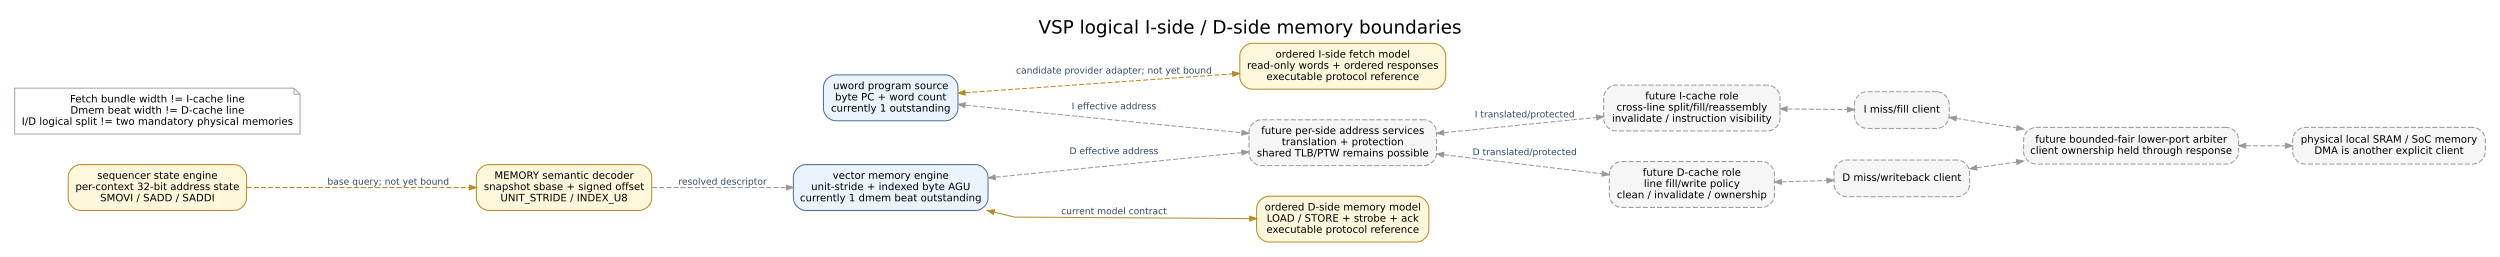
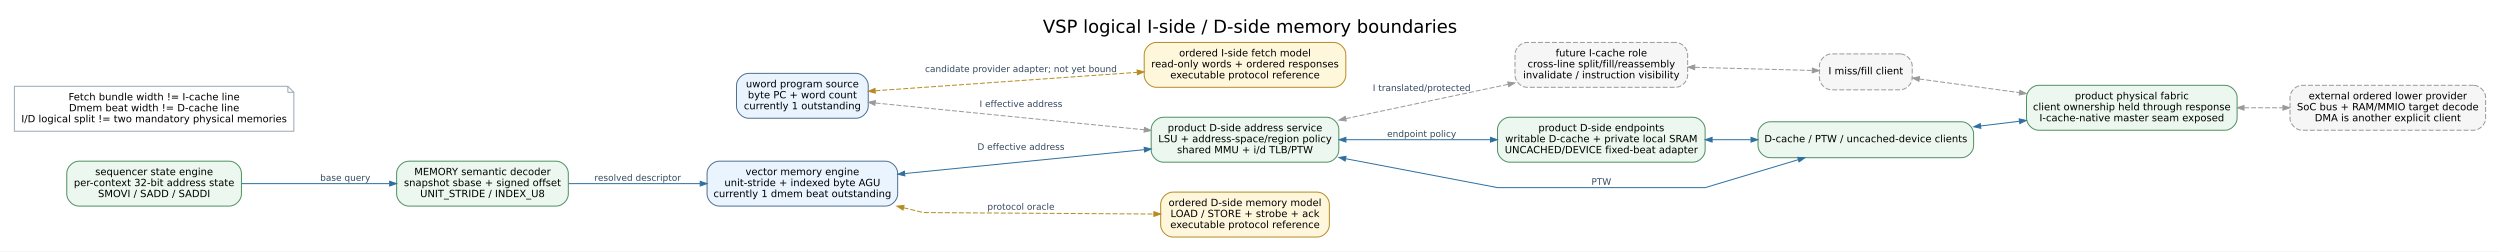
- <svg xmlns="http://www.w3.org/2000/svg" width="2453pt" height="252pt" viewBox="0.00 0.00 2452.80 251.80">
+ <svg xmlns="http://www.w3.org/2000/svg" width="2505pt" height="252pt" viewBox="0.00 0.00 2504.80 251.80">
  <g id="graph0" class="graph" transform="scale(1 1) rotate(0) translate(14.4 237.4)">
-     <polygon fill="#ffffff" stroke="transparent" points="-14.4,14.4 -14.4,-237.4 2438.4,-237.4 2438.4,14.4 -14.4,14.4" />
-     <text text-anchor="middle" x="1212" y="-204.6" font-family="DejaVu Sans" font-size="18.00">VSP logical I-side / D-side memory boundaries</text>
+     <polygon fill="#ffffff" stroke="transparent" points="-14.4,14.4 -14.4,-237.4 2490.4,-237.4 2490.4,14.4 -14.4,14.4" />
+     <text text-anchor="middle" x="1238" y="-204.6" font-family="DejaVu Sans" font-size="18.00">VSP logical I-side / D-side memory boundaries</text>
    <g id="node1" class="node">
-       <path fill="#eaf4ff" stroke="#4f6f8f" d="M913.5,-164C913.5,-164 805.5,-164 805.5,-164 799.5,-164 793.5,-158 793.5,-152 793.5,-152 793.5,-131 793.5,-131 793.5,-125 799.5,-119 805.5,-119 805.5,-119 913.5,-119 913.5,-119 919.5,-119 925.5,-125 925.5,-131 925.5,-131 925.5,-152 925.5,-152 925.5,-158 919.5,-164 913.5,-164" />
-       <text text-anchor="middle" x="859.5" y="-150" font-family="DejaVu Sans" font-size="10.00">uword program source</text>
-       <text text-anchor="middle" x="859.5" y="-139" font-family="DejaVu Sans" font-size="10.00">byte PC + word count</text>
-       <text text-anchor="middle" x="859.5" y="-128" font-family="DejaVu Sans" font-size="10.00">currently 1 outstanding</text>
+       <path fill="#eaf4ff" stroke="#4f6f8f" d="M843.5,-164C843.5,-164 735.5,-164 735.5,-164 729.5,-164 723.5,-158 723.5,-152 723.5,-152 723.5,-131 723.5,-131 723.5,-125 729.5,-119 735.5,-119 735.5,-119 843.5,-119 843.5,-119 849.5,-119 855.5,-125 855.5,-131 855.5,-131 855.5,-152 855.5,-152 855.5,-158 849.5,-164 843.5,-164" />
+       <text text-anchor="middle" x="789.5" y="-150" font-family="DejaVu Sans" font-size="10.00">uword program source</text>
+       <text text-anchor="middle" x="789.5" y="-139" font-family="DejaVu Sans" font-size="10.00">byte PC + word count</text>
+       <text text-anchor="middle" x="789.5" y="-128" font-family="DejaVu Sans" font-size="10.00">currently 1 outstanding</text>
    </g>
    <g id="node2" class="node">
-       <path fill="#fff7dc" stroke="#b58b23" d="M1392,-195C1392,-195 1214,-195 1214,-195 1208,-195 1202,-189 1202,-183 1202,-183 1202,-162 1202,-162 1202,-156 1208,-150 1214,-150 1214,-150 1392,-150 1392,-150 1398,-150 1404,-156 1404,-162 1404,-162 1404,-183 1404,-183 1404,-189 1398,-195 1392,-195" />
-       <text text-anchor="middle" x="1303" y="-181" font-family="DejaVu Sans" font-size="10.00">ordered I-side fetch model</text>
-       <text text-anchor="middle" x="1303" y="-170" font-family="DejaVu Sans" font-size="10.00">read-only words + ordered responses</text>
-       <text text-anchor="middle" x="1303" y="-159" font-family="DejaVu Sans" font-size="10.00">executable protocol reference</text>
+       <path fill="#fff7dc" stroke="#b58b23" d="M1322,-195C1322,-195 1144,-195 1144,-195 1138,-195 1132,-189 1132,-183 1132,-183 1132,-162 1132,-162 1132,-156 1138,-150 1144,-150 1144,-150 1322,-150 1322,-150 1328,-150 1334,-156 1334,-162 1334,-162 1334,-183 1334,-183 1334,-189 1328,-195 1322,-195" />
+       <text text-anchor="middle" x="1233" y="-181" font-family="DejaVu Sans" font-size="10.00">ordered I-side fetch model</text>
+       <text text-anchor="middle" x="1233" y="-170" font-family="DejaVu Sans" font-size="10.00">read-only words + ordered responses</text>
+       <text text-anchor="middle" x="1233" y="-159" font-family="DejaVu Sans" font-size="10.00">executable protocol reference</text>
    </g>
    <g id="edge1" class="edge">
-       <path fill="none" stroke="#b58b23" stroke-dasharray="5,2" d="M932.6,-146.56C1003.83,-151.56 1113.62,-159.27 1195.02,-164.99" />
-       <polygon fill="#b58b23" stroke="#b58b23" points="932.59,-144.18 925.64,-146.07 932.26,-148.92 932.59,-144.18" />
-       <polygon fill="#b58b23" stroke="#b58b23" points="1194.86,-167.36 1201.81,-165.47 1195.2,-162.61 1194.86,-167.36" />
-       <text text-anchor="middle" x="1078.5" y="-165.3" font-family="DejaVu Sans" font-size="9.00" fill="#34495e">candidate provider adapter; not yet bound</text>
+       <path fill="none" stroke="#b58b23" stroke-dasharray="5,2" d="M862.6,-146.56C933.83,-151.56 1043.62,-159.27 1125.02,-164.99" />
+       <polygon fill="#b58b23" stroke="#b58b23" points="862.59,-144.18 855.64,-146.07 862.26,-148.92 862.59,-144.18" />
+       <polygon fill="#b58b23" stroke="#b58b23" points="1124.86,-167.36 1131.81,-165.47 1125.2,-162.61 1124.86,-167.36" />
+       <text text-anchor="middle" x="1008.5" y="-165.3" font-family="DejaVu Sans" font-size="9.00" fill="#34495e">candidate provider adapter; not yet bound</text>
    </g>
    <g id="node12" class="node">
-       <path fill="#f6f6f6" stroke="#999999" stroke-dasharray="5,2" d="M1383,-120C1383,-120 1223,-120 1223,-120 1217,-120 1211,-114 1211,-108 1211,-108 1211,-87 1211,-87 1211,-81 1217,-75 1223,-75 1223,-75 1383,-75 1383,-75 1389,-75 1395,-81 1395,-87 1395,-87 1395,-108 1395,-108 1395,-114 1389,-120 1383,-120" />
-       <text text-anchor="middle" x="1303" y="-106" font-family="DejaVu Sans" font-size="10.00">future per-side address services</text>
-       <text text-anchor="middle" x="1303" y="-95" font-family="DejaVu Sans" font-size="10.00">translation + protection</text>
-       <text text-anchor="middle" x="1303" y="-84" font-family="DejaVu Sans" font-size="10.00">shared TLB/PTW remains possible</text>
+       <path fill="#ecf8ef" stroke="#4e8f62" d="M1315,-120C1315,-120 1151,-120 1151,-120 1145,-120 1139,-114 1139,-108 1139,-108 1139,-87 1139,-87 1139,-81 1145,-75 1151,-75 1151,-75 1315,-75 1315,-75 1321,-75 1327,-81 1327,-87 1327,-87 1327,-108 1327,-108 1327,-114 1321,-120 1315,-120" />
+       <text text-anchor="middle" x="1233" y="-106" font-family="DejaVu Sans" font-size="10.00">product D-side address service</text>
+       <text text-anchor="middle" x="1233" y="-95" font-family="DejaVu Sans" font-size="10.00">LSU + address-space/region policy</text>
+       <text text-anchor="middle" x="1233" y="-84" font-family="DejaVu Sans" font-size="10.00">shared MMU + i/d TLB/PTW</text>
    </g>
    <g id="edge2" class="edge">
-       <path fill="none" stroke="#999999" stroke-dasharray="5,2" d="M932.86,-134.29C1006.76,-126.92 1121.99,-115.44 1204.04,-107.26" />
-       <polygon fill="#999999" stroke="#999999" points="932.18,-131.96 925.64,-135.01 932.65,-136.7 932.18,-131.96" />
-       <polygon fill="#999999" stroke="#999999" points="1204.35,-109.62 1210.88,-106.58 1203.87,-104.89 1204.35,-109.62" />
-       <text text-anchor="middle" x="1078.5" y="-130.3" font-family="DejaVu Sans" font-size="9.00" fill="#34495e">I effective address</text>
+       <path fill="none" stroke="#999999" stroke-dasharray="5,2" d="M862.8,-134.29C936.1,-126.99 1050.08,-115.63 1132.01,-107.47" />
+       <polygon fill="#999999" stroke="#999999" points="862.18,-131.96 855.64,-135.01 862.65,-136.7 862.18,-131.96" />
+       <polygon fill="#999999" stroke="#999999" points="1132.31,-109.83 1138.84,-106.78 1131.84,-105.09 1132.31,-109.83" />
+       <text text-anchor="middle" x="1008.5" y="-130.3" font-family="DejaVu Sans" font-size="9.00" fill="#34495e">I effective address</text>
    </g>
    <g id="node3" class="node">
-       <path fill="#f6f6f6" stroke="#999999" stroke-dasharray="5,2" d="M1720,-154C1720,-154 1571,-154 1571,-154 1565,-154 1559,-148 1559,-142 1559,-142 1559,-121 1559,-121 1559,-115 1565,-109 1571,-109 1571,-109 1720,-109 1720,-109 1726,-109 1732,-115 1732,-121 1732,-121 1732,-142 1732,-142 1732,-148 1726,-154 1720,-154" />
-       <text text-anchor="middle" x="1645.5" y="-140" font-family="DejaVu Sans" font-size="10.00">future I-cache role</text>
-       <text text-anchor="middle" x="1645.5" y="-129" font-family="DejaVu Sans" font-size="10.00">cross-line split/fill/reassembly</text>
-       <text text-anchor="middle" x="1645.5" y="-118" font-family="DejaVu Sans" font-size="10.00">invalidate / instruction visibility</text>
+       <path fill="#f6f6f6" stroke="#999999" stroke-dasharray="5,2" d="M1664.5,-195C1664.5,-195 1515.5,-195 1515.5,-195 1509.5,-195 1503.5,-189 1503.5,-183 1503.5,-183 1503.5,-162 1503.5,-162 1503.5,-156 1509.5,-150 1515.5,-150 1515.5,-150 1664.5,-150 1664.5,-150 1670.5,-150 1676.5,-156 1676.5,-162 1676.5,-162 1676.5,-183 1676.5,-183 1676.5,-189 1670.5,-195 1664.5,-195" />
+       <text text-anchor="middle" x="1590" y="-181" font-family="DejaVu Sans" font-size="10.00">future I-cache role</text>
+       <text text-anchor="middle" x="1590" y="-170" font-family="DejaVu Sans" font-size="10.00">cross-line split/fill/reassembly</text>
+       <text text-anchor="middle" x="1590" y="-159" font-family="DejaVu Sans" font-size="10.00">invalidate / instruction visibility</text>
    </g>
    <g id="node9" class="node">
-       <path fill="#f6f6f6" stroke="#999999" stroke-dasharray="5,2" d="M1886,-147.5C1886,-147.5 1817,-147.5 1817,-147.5 1811,-147.5 1805,-141.5 1805,-135.5 1805,-135.5 1805,-123.5 1805,-123.5 1805,-117.5 1811,-111.5 1817,-111.5 1817,-111.5 1886,-111.5 1886,-111.5 1892,-111.5 1898,-117.5 1898,-123.5 1898,-123.5 1898,-135.5 1898,-135.5 1898,-141.5 1892,-147.5 1886,-147.5" />
-       <text text-anchor="middle" x="1851.5" y="-127" font-family="DejaVu Sans" font-size="10.00">I miss/fill client</text>
+       <path fill="#f6f6f6" stroke="#999999" stroke-dasharray="5,2" d="M1889.5,-183.5C1889.5,-183.5 1820.5,-183.5 1820.5,-183.5 1814.5,-183.5 1808.5,-177.5 1808.5,-171.5 1808.5,-171.5 1808.5,-159.5 1808.5,-159.5 1808.5,-153.5 1814.5,-147.5 1820.5,-147.5 1820.5,-147.5 1889.5,-147.5 1889.5,-147.5 1895.5,-147.5 1901.5,-153.5 1901.5,-159.5 1901.5,-159.5 1901.5,-171.5 1901.5,-171.5 1901.5,-177.5 1895.5,-183.5 1889.5,-183.5" />
+       <text text-anchor="middle" x="1855" y="-163" font-family="DejaVu Sans" font-size="10.00">I miss/fill client</text>
    </g>
    <g id="edge4" class="edge">
-       <path fill="none" stroke="#999999" stroke-dasharray="5,2" d="M1739.18,-130.59C1759.32,-130.39 1779.94,-130.19 1797.88,-130.02" />
-       <polygon fill="#999999" stroke="#999999" points="1738.9,-128.21 1732.13,-130.66 1738.95,-132.97 1738.9,-128.21" />
-       <polygon fill="#999999" stroke="#999999" points="1798.09,-132.39 1804.87,-129.95 1798.05,-127.63 1798.09,-132.39" />
+       <path fill="none" stroke="#999999" stroke-dasharray="5,2" d="M1683.74,-170.03C1723.11,-168.98 1767.57,-167.8 1801.19,-166.91" />
+       <polygon fill="#999999" stroke="#999999" points="1683.49,-167.66 1676.75,-170.22 1683.61,-172.42 1683.49,-167.66" />
+       <polygon fill="#999999" stroke="#999999" points="1801.46,-169.28 1808.19,-166.72 1801.33,-164.52 1801.46,-169.28" />
    </g>
    <g id="node4" class="node">
-       <path fill="#fff7dc" stroke="#b58b23" d="M215.5,-76C215.5,-76 64.5,-76 64.5,-76 58.5,-76 52.5,-70 52.5,-64 52.5,-64 52.5,-43 52.5,-43 52.5,-37 58.5,-31 64.5,-31 64.5,-31 215.5,-31 215.5,-31 221.5,-31 227.5,-37 227.5,-43 227.5,-43 227.5,-64 227.5,-64 227.5,-70 221.5,-76 215.5,-76" />
+       <path fill="#ecf8ef" stroke="#4e8f62" d="M215.5,-76C215.5,-76 64.5,-76 64.5,-76 58.5,-76 52.5,-70 52.5,-64 52.5,-64 52.5,-43 52.5,-43 52.5,-37 58.5,-31 64.5,-31 64.5,-31 215.5,-31 215.5,-31 221.5,-31 227.5,-37 227.5,-43 227.5,-43 227.5,-64 227.5,-64 227.5,-70 221.5,-76 215.5,-76" />
      <text text-anchor="middle" x="140" y="-62" font-family="DejaVu Sans" font-size="10.00">sequencer state engine</text>
      <text text-anchor="middle" x="140" y="-51" font-family="DejaVu Sans" font-size="10.00">per-context 32-bit address state</text>
      <text text-anchor="middle" x="140" y="-40" font-family="DejaVu Sans" font-size="10.00">SMOVI / SADD / SADDI</text>
    </g>
    <g id="node5" class="node">
-       <path fill="#fff7dc" stroke="#b58b23" d="M613,-76C613,-76 465,-76 465,-76 459,-76 453,-70 453,-64 453,-64 453,-43 453,-43 453,-37 459,-31 465,-31 465,-31 613,-31 613,-31 619,-31 625,-37 625,-43 625,-43 625,-64 625,-64 625,-70 619,-76 613,-76" />
-       <text text-anchor="middle" x="539" y="-62" font-family="DejaVu Sans" font-size="10.00">MEMORY semantic decoder</text>
-       <text text-anchor="middle" x="539" y="-51" font-family="DejaVu Sans" font-size="10.00">snapshot sbase + signed offset</text>
-       <text text-anchor="middle" x="539" y="-40" font-family="DejaVu Sans" font-size="10.00">UNIT_STRIDE / INDEX_U8</text>
+       <path fill="#ecf8ef" stroke="#4e8f62" d="M543,-76C543,-76 395,-76 395,-76 389,-76 383,-70 383,-64 383,-64 383,-43 383,-43 383,-37 389,-31 395,-31 395,-31 543,-31 543,-31 549,-31 555,-37 555,-43 555,-43 555,-64 555,-64 555,-70 549,-76 543,-76" />
+       <text text-anchor="middle" x="469" y="-62" font-family="DejaVu Sans" font-size="10.00">MEMORY semantic decoder</text>
+       <text text-anchor="middle" x="469" y="-51" font-family="DejaVu Sans" font-size="10.00">snapshot sbase + signed offset</text>
+       <text text-anchor="middle" x="469" y="-40" font-family="DejaVu Sans" font-size="10.00">UNIT_STRIDE / INDEX_U8</text>
    </g>
    <g id="edge5" class="edge">
-       <path fill="none" stroke="#b58b23" stroke-dasharray="5,2" d="M227.63,-53.5C292.13,-53.5 380.02,-53.5 445.81,-53.5" />
-       <polygon fill="#b58b23" stroke="#b58b23" points="446.12,-55.88 452.92,-53.5 446.12,-51.12 446.12,-55.88" />
-       <text text-anchor="middle" x="366.5" y="-56.3" font-family="DejaVu Sans" font-size="9.00" fill="#34495e">base query; not yet bound</text>
+       <path fill="none" stroke="#2f6f9f" d="M227.77,-53.5C273.39,-53.5 329.32,-53.5 375.74,-53.5" />
+       <polygon fill="#2f6f9f" stroke="#2f6f9f" points="376.01,-55.88 382.81,-53.5 376.01,-51.12 376.01,-55.88" />
+       <text text-anchor="middle" x="331.5" y="-56.3" font-family="DejaVu Sans" font-size="9.00" fill="#34495e">base query</text>
    </g>
    <g id="node6" class="node">
-       <path fill="#eaf4ff" stroke="#4f6f8f" d="M943,-76C943,-76 776,-76 776,-76 770,-76 764,-70 764,-64 764,-64 764,-43 764,-43 764,-37 770,-31 776,-31 776,-31 943,-31 943,-31 949,-31 955,-37 955,-43 955,-43 955,-64 955,-64 955,-70 949,-76 943,-76" />
-       <text text-anchor="middle" x="859.5" y="-62" font-family="DejaVu Sans" font-size="10.00">vector memory engine</text>
-       <text text-anchor="middle" x="859.5" y="-51" font-family="DejaVu Sans" font-size="10.00">unit-stride + indexed byte AGU</text>
-       <text text-anchor="middle" x="859.5" y="-40" font-family="DejaVu Sans" font-size="10.00">currently 1 dmem beat outstanding</text>
+       <path fill="#eaf4ff" stroke="#4f6f8f" d="M873,-76C873,-76 706,-76 706,-76 700,-76 694,-70 694,-64 694,-64 694,-43 694,-43 694,-37 700,-31 706,-31 706,-31 873,-31 873,-31 879,-31 885,-37 885,-43 885,-43 885,-64 885,-64 885,-70 879,-76 873,-76" />
+       <text text-anchor="middle" x="789.5" y="-62" font-family="DejaVu Sans" font-size="10.00">vector memory engine</text>
+       <text text-anchor="middle" x="789.5" y="-51" font-family="DejaVu Sans" font-size="10.00">unit-stride + indexed byte AGU</text>
+       <text text-anchor="middle" x="789.5" y="-40" font-family="DejaVu Sans" font-size="10.00">currently 1 dmem beat outstanding</text>
    </g>
    <g id="edge6" class="edge">
-       <path fill="none" stroke="#999999" stroke-dasharray="5,2" d="M625.35,-53.5C665.85,-53.5 714.53,-53.5 756.92,-53.5" />
-       <polygon fill="#999999" stroke="#999999" points="757.14,-55.88 763.94,-53.5 757.14,-51.12 757.14,-55.88" />
-       <text text-anchor="middle" x="694.5" y="-56.3" font-family="DejaVu Sans" font-size="9.00" fill="#34495e">resolved descriptor</text>
+       <path fill="none" stroke="#2f6f9f" d="M555.35,-53.5C595.85,-53.5 644.53,-53.5 686.92,-53.5" />
+       <polygon fill="#2f6f9f" stroke="#2f6f9f" points="687.14,-55.88 693.94,-53.5 687.14,-51.12 687.14,-55.88" />
+       <text text-anchor="middle" x="624.5" y="-56.3" font-family="DejaVu Sans" font-size="9.00" fill="#34495e">resolved descriptor</text>
    </g>
    <g id="node7" class="node">
-       <path fill="#fff7dc" stroke="#b58b23" d="M1375.5,-45C1375.5,-45 1230.5,-45 1230.5,-45 1224.5,-45 1218.5,-39 1218.5,-33 1218.5,-33 1218.5,-12 1218.5,-12 1218.5,-6 1224.5,0 1230.5,0 1230.5,0 1375.5,0 1375.5,0 1381.5,0 1387.5,-6 1387.5,-12 1387.5,-12 1387.5,-33 1387.5,-33 1387.5,-39 1381.5,-45 1375.5,-45" />
-       <text text-anchor="middle" x="1303" y="-31" font-family="DejaVu Sans" font-size="10.00">ordered D-side memory model</text>
-       <text text-anchor="middle" x="1303" y="-20" font-family="DejaVu Sans" font-size="10.00">LOAD / STORE + strobe + ack</text>
-       <text text-anchor="middle" x="1303" y="-9" font-family="DejaVu Sans" font-size="10.00">executable protocol reference</text>
+       <path fill="#fff7dc" stroke="#b58b23" d="M1305.5,-45C1305.5,-45 1160.5,-45 1160.5,-45 1154.5,-45 1148.5,-39 1148.5,-33 1148.5,-33 1148.5,-12 1148.5,-12 1148.5,-6 1154.5,0 1160.5,0 1160.5,0 1305.5,0 1305.5,0 1311.5,0 1317.5,-6 1317.5,-12 1317.5,-12 1317.5,-33 1317.5,-33 1317.5,-39 1311.5,-45 1305.5,-45" />
+       <text text-anchor="middle" x="1233" y="-31" font-family="DejaVu Sans" font-size="10.00">ordered D-side memory model</text>
+       <text text-anchor="middle" x="1233" y="-20" font-family="DejaVu Sans" font-size="10.00">LOAD / STORE + strobe + ack</text>
+       <text text-anchor="middle" x="1233" y="-9" font-family="DejaVu Sans" font-size="10.00">executable protocol reference</text>
    </g>
    <g id="edge7" class="edge">
-       <path fill="none" stroke="#b58b23" d="M960.87,-29.34C972.89,-26.45 981,-24.5 981,-24.5 981,-24.5 1116.52,-23.66 1211.45,-23.06" />
-       <polygon fill="#b58b23" stroke="#b58b23" points="960.31,-27.03 954.26,-30.94 961.43,-31.66 960.31,-27.03" />
-       <polygon fill="#b58b23" stroke="#b58b23" points="1211.71,-25.44 1218.5,-23.02 1211.68,-20.68 1211.71,-25.44" />
-       <text text-anchor="middle" x="1078.5" y="-27.3" font-family="DejaVu Sans" font-size="9.00" fill="#34495e">current model contract</text>
+       <path fill="none" stroke="#b58b23" stroke-dasharray="5,2" d="M890.87,-29.34C902.89,-26.45 911,-24.5 911,-24.5 911,-24.5 1046.52,-23.66 1141.45,-23.06" />
+       <polygon fill="#b58b23" stroke="#b58b23" points="890.31,-27.03 884.26,-30.94 891.43,-31.66 890.31,-27.03" />
+       <polygon fill="#b58b23" stroke="#b58b23" points="1141.71,-25.44 1148.5,-23.02 1141.68,-20.68 1141.71,-25.44" />
+       <text text-anchor="middle" x="1008.5" y="-27.3" font-family="DejaVu Sans" font-size="9.00" fill="#34495e">protocol oracle</text>
    </g>
    <g id="edge8" class="edge">
-       <path fill="none" stroke="#999999" stroke-dasharray="5,2" d="M962.39,-63.65C1035.05,-70.9 1132.2,-80.58 1203.98,-87.73" />
-       <polygon fill="#999999" stroke="#999999" points="962.22,-61.25 955.21,-62.94 961.74,-65.98 962.22,-61.25" />
-       <polygon fill="#999999" stroke="#999999" points="1203.84,-90.11 1210.84,-88.42 1204.31,-85.37 1203.84,-90.11" />
-       <text text-anchor="middle" x="1078.5" y="-86.3" font-family="DejaVu Sans" font-size="9.00" fill="#34495e">D effective address</text>
+       <path fill="none" stroke="#2f6f9f" d="M892.33,-63.65C964.37,-70.83 1060.5,-80.41 1132.11,-87.54" />
+       <polygon fill="#2f6f9f" stroke="#2f6f9f" points="892.22,-61.25 885.21,-62.94 891.74,-65.98 892.22,-61.25" />
+       <polygon fill="#2f6f9f" stroke="#2f6f9f" points="1131.96,-89.92 1138.96,-88.23 1132.43,-85.18 1131.96,-89.92" />
+       <text text-anchor="middle" x="1008.5" y="-87.3" font-family="DejaVu Sans" font-size="9.00" fill="#34495e">D effective address</text>
    </g>
    <g id="node8" class="node">
-       <path fill="#f6f6f6" stroke="#999999" stroke-dasharray="5,2" d="M1714.5,-79C1714.5,-79 1576.5,-79 1576.5,-79 1570.5,-79 1564.5,-73 1564.5,-67 1564.5,-67 1564.5,-46 1564.5,-46 1564.5,-40 1570.5,-34 1576.5,-34 1576.5,-34 1714.5,-34 1714.5,-34 1720.5,-34 1726.5,-40 1726.5,-46 1726.5,-46 1726.5,-67 1726.5,-67 1726.5,-73 1720.5,-79 1714.5,-79" />
-       <text text-anchor="middle" x="1645.5" y="-65" font-family="DejaVu Sans" font-size="10.00">future D-cache role</text>
-       <text text-anchor="middle" x="1645.5" y="-54" font-family="DejaVu Sans" font-size="10.00">line fill/write policy</text>
-       <text text-anchor="middle" x="1645.5" y="-43" font-family="DejaVu Sans" font-size="10.00">clean / invalidate / ownership</text>
+       <path fill="#ecf8ef" stroke="#4e8f62" d="M1682,-120C1682,-120 1498,-120 1498,-120 1492,-120 1486,-114 1486,-108 1486,-108 1486,-87 1486,-87 1486,-81 1492,-75 1498,-75 1498,-75 1682,-75 1682,-75 1688,-75 1694,-81 1694,-87 1694,-87 1694,-108 1694,-108 1694,-114 1688,-120 1682,-120" />
+       <text text-anchor="middle" x="1590" y="-106" font-family="DejaVu Sans" font-size="10.00">product D-side endpoints</text>
+       <text text-anchor="middle" x="1590" y="-95" font-family="DejaVu Sans" font-size="10.00">writable D-cache + private local SRAM</text>
+       <text text-anchor="middle" x="1590" y="-84" font-family="DejaVu Sans" font-size="10.00">UNCACHED/DEVICE fixed-beat adapter</text>
    </g>
    <g id="node10" class="node">
-       <path fill="#f6f6f6" stroke="#999999" stroke-dasharray="5,2" d="M1906,-80.5C1906,-80.5 1797,-80.5 1797,-80.5 1791,-80.5 1785,-74.5 1785,-68.5 1785,-68.5 1785,-56.5 1785,-56.5 1785,-50.5 1791,-44.5 1797,-44.5 1797,-44.5 1906,-44.5 1906,-44.5 1912,-44.5 1918,-50.5 1918,-56.5 1918,-56.5 1918,-68.5 1918,-68.5 1918,-74.5 1912,-80.5 1906,-80.5" />
-       <text text-anchor="middle" x="1851.5" y="-60" font-family="DejaVu Sans" font-size="10.00">D miss/writeback client</text>
+       <path fill="#ecf8ef" stroke="#4e8f62" d="M1951,-115.5C1951,-115.5 1759,-115.5 1759,-115.5 1753,-115.5 1747,-109.5 1747,-103.5 1747,-103.5 1747,-91.5 1747,-91.5 1747,-85.5 1753,-79.5 1759,-79.5 1759,-79.5 1951,-79.5 1951,-79.5 1957,-79.5 1963,-85.5 1963,-91.5 1963,-91.5 1963,-103.5 1963,-103.5 1963,-109.5 1957,-115.5 1951,-115.5" />
+       <text text-anchor="middle" x="1855" y="-95" font-family="DejaVu Sans" font-size="10.00">D-cache / PTW / uncached-device clients</text>
+     </g>
+     <g id="edge11" class="edge">
+       <path fill="none" stroke="#2f6f9f" d="M1701.1,-97.5C1713.86,-97.5 1726.88,-97.5 1739.69,-97.5" />
+       <polygon fill="#2f6f9f" stroke="#2f6f9f" points="1700.99,-95.12 1694.19,-97.5 1700.99,-99.88 1700.99,-95.12" />
+       <polygon fill="#2f6f9f" stroke="#2f6f9f" points="1739.98,-99.88 1746.78,-97.5 1739.98,-95.12 1739.98,-99.88" />
+     </g>
+     <g id="node11" class="node">
+       <path fill="#ecf8ef" stroke="#4e8f62" d="M2215,-152C2215,-152 2028,-152 2028,-152 2022,-152 2016,-146 2016,-140 2016,-140 2016,-119 2016,-119 2016,-113 2022,-107 2028,-107 2028,-107 2215,-107 2215,-107 2221,-107 2227,-113 2227,-119 2227,-119 2227,-140 2227,-140 2227,-146 2221,-152 2215,-152" />
+       <text text-anchor="middle" x="2121.5" y="-138" font-family="DejaVu Sans" font-size="10.00">product physical fabric</text>
+       <text text-anchor="middle" x="2121.5" y="-127" font-family="DejaVu Sans" font-size="10.00">client ownership held through response</text>
+       <text text-anchor="middle" x="2121.5" y="-116" font-family="DejaVu Sans" font-size="10.00">I-cache-native master seam exposed</text>
+     </g>
+     <g id="edge12" class="edge">
+       <path fill="none" stroke="#999999" stroke-dasharray="5,2" d="M1908.56,-158.35C1937.31,-154.43 1974.05,-149.43 2008.85,-144.7" />
+       <polygon fill="#999999" stroke="#999999" points="1908.19,-155.99 1901.77,-159.27 1908.83,-160.71 1908.19,-155.99" />
+       <polygon fill="#999999" stroke="#999999" points="2009.37,-147.03 2015.78,-143.75 2008.72,-142.31 2009.37,-147.03" />
+     </g>
+     <g id="edge13" class="edge">
+       <path fill="none" stroke="#2f6f9f" d="M1970.13,-111.31C1982.91,-112.85 1995.92,-114.43 2008.67,-115.97" />
+       <polygon fill="#2f6f9f" stroke="#2f6f9f" points="1970.24,-108.92 1963.2,-110.47 1969.67,-113.65 1970.24,-108.92" />
+       <polygon fill="#2f6f9f" stroke="#2f6f9f" points="2008.68,-118.37 2015.72,-116.82 2009.26,-113.64 2008.68,-118.37" />
+     </g>
+     <g id="node13" class="node">
+       <path fill="#f6f6f6" stroke="#999999" stroke-dasharray="5,2" d="M2464,-152C2464,-152 2292,-152 2292,-152 2286,-152 2280,-146 2280,-140 2280,-140 2280,-119 2280,-119 2280,-113 2286,-107 2292,-107 2292,-107 2464,-107 2464,-107 2470,-107 2476,-113 2476,-119 2476,-119 2476,-140 2476,-140 2476,-146 2470,-152 2464,-152" />
+       <text text-anchor="middle" x="2378" y="-138" font-family="DejaVu Sans" font-size="10.00">external ordered lower provider</text>
+       <text text-anchor="middle" x="2378" y="-127" font-family="DejaVu Sans" font-size="10.00">SoC bus + RAM/MMIO target decode</text>
+       <text text-anchor="middle" x="2378" y="-116" font-family="DejaVu Sans" font-size="10.00">DMA is another explicit client</text>
+     </g>
+     <g id="edge14" class="edge">
+       <path fill="none" stroke="#999999" stroke-dasharray="5,2" d="M2234.08,-129.5C2246.92,-129.5 2259.97,-129.5 2272.7,-129.5" />
+       <polygon fill="#999999" stroke="#999999" points="2233.92,-127.12 2227.12,-129.5 2233.92,-131.88 2233.92,-127.12" />
+       <polygon fill="#999999" stroke="#999999" points="2272.94,-131.88 2279.74,-129.5 2272.94,-127.12 2272.94,-131.88" />
+     </g>
+     <g id="edge3" class="edge">
+       <path fill="none" stroke="#999999" stroke-dasharray="5,2" d="M1334.05,-118.64C1385,-129.4 1446.54,-142.4 1496.39,-152.93" />
+       <polygon fill="#999999" stroke="#999999" points="1334.42,-116.28 1327.27,-117.21 1333.43,-120.94 1334.42,-116.28" />
+       <polygon fill="#999999" stroke="#999999" points="1496.2,-155.33 1503.34,-154.4 1497.18,-150.67 1496.2,-155.33" />
+       <text text-anchor="middle" x="1410" y="-146.3" font-family="DejaVu Sans" font-size="9.00" fill="#34495e">I translated/protected</text>
+     </g>
+     <g id="edge9" class="edge">
+       <path fill="none" stroke="#2f6f9f" d="M1334.19,-97.5C1379.22,-97.5 1432.51,-97.5 1478.68,-97.5" />
+       <polygon fill="#2f6f9f" stroke="#2f6f9f" points="1334.07,-95.12 1327.27,-97.5 1334.07,-99.88 1334.07,-95.12" />
+       <polygon fill="#2f6f9f" stroke="#2f6f9f" points="1478.93,-99.88 1485.73,-97.5 1478.93,-95.12 1478.93,-99.88" />
+       <text text-anchor="middle" x="1410" y="-100.3" font-family="DejaVu Sans" font-size="9.00" fill="#34495e">endpoint policy</text>
    </g>
    <g id="edge10" class="edge">
-       <path fill="none" stroke="#999999" stroke-dasharray="5,2" d="M1733.37,-59.06C1748.19,-59.49 1763.44,-59.94 1777.84,-60.36" />
-       <polygon fill="#999999" stroke="#999999" points="1733.41,-56.68 1726.54,-58.85 1733.27,-61.43 1733.41,-56.68" />
-       <polygon fill="#999999" stroke="#999999" points="1777.96,-62.75 1784.83,-60.57 1778.1,-57.99 1777.96,-62.75" />
-     </g>
-     <g id="node11" class="node">
-       <path fill="#f6f6f6" stroke="#999999" stroke-dasharray="5,2" d="M2170,-112.5C2170,-112.5 1983,-112.5 1983,-112.5 1977,-112.5 1971,-106.5 1971,-100.5 1971,-100.5 1971,-88.5 1971,-88.5 1971,-82.5 1977,-76.5 1983,-76.5 1983,-76.5 2170,-76.5 2170,-76.5 2176,-76.5 2182,-82.5 2182,-88.5 2182,-88.5 2182,-100.5 2182,-100.5 2182,-106.5 2176,-112.5 2170,-112.5" />
-       <text text-anchor="middle" x="2076.5" y="-97.5" font-family="DejaVu Sans" font-size="10.00">future bounded-fair lower-port arbiter</text>
-       <text text-anchor="middle" x="2076.5" y="-86.5" font-family="DejaVu Sans" font-size="10.00">client ownership held through response</text>
-     </g>
-     <g id="edge11" class="edge">
-       <path fill="none" stroke="#999999" stroke-dasharray="5,2" d="M1905.02,-121.26C1922.8,-118.47 1943.4,-115.23 1964,-112" />
-       <polygon fill="#999999" stroke="#999999" points="1904.51,-118.93 1898.17,-122.33 1905.25,-123.63 1904.51,-118.93" />
-       <polygon fill="#999999" stroke="#999999" points="1964.63,-114.31 1970.98,-110.9 1963.89,-109.61 1964.63,-114.31" />
-     </g>
-     <g id="edge12" class="edge">
-       <path fill="none" stroke="#999999" stroke-dasharray="5,2" d="M1925.28,-72.94C1937.72,-74.73 1950.89,-76.62 1964.06,-78.51" />
-       <polygon fill="#999999" stroke="#999999" points="1925.27,-70.54 1918.2,-71.93 1924.59,-75.25 1925.27,-70.54" />
-       <polygon fill="#999999" stroke="#999999" points="1963.88,-80.89 1970.95,-79.5 1964.55,-76.18 1963.88,-80.89" />
-     </g>
-     <g id="node13" class="node">
-       <path fill="#f6f6f6" stroke="#999999" stroke-dasharray="5,2" d="M2412,-112.5C2412,-112.5 2247,-112.5 2247,-112.5 2241,-112.5 2235,-106.5 2235,-100.5 2235,-100.5 2235,-88.5 2235,-88.5 2235,-82.5 2241,-76.5 2247,-76.5 2247,-76.5 2412,-76.5 2412,-76.5 2418,-76.5 2424,-82.5 2424,-88.5 2424,-88.5 2424,-100.5 2424,-100.5 2424,-106.5 2418,-112.5 2412,-112.5" />
-       <text text-anchor="middle" x="2329.5" y="-97.5" font-family="DejaVu Sans" font-size="10.00">physical local SRAM / SoC memory</text>
-       <text text-anchor="middle" x="2329.5" y="-86.5" font-family="DejaVu Sans" font-size="10.00">DMA is another explicit client</text>
-     </g>
-     <g id="edge13" class="edge">
-       <path fill="none" stroke="#999999" stroke-dasharray="5,2" d="M2189.12,-94.5C2202.01,-94.5 2215.09,-94.5 2227.82,-94.5" />
-       <polygon fill="#999999" stroke="#999999" points="2188.93,-92.12 2182.13,-94.5 2188.93,-96.88 2188.93,-92.12" />
-       <polygon fill="#999999" stroke="#999999" points="2228.05,-96.88 2234.85,-94.5 2228.05,-92.12 2228.05,-96.88" />
-     </g>
-     <g id="edge3" class="edge">
-       <path fill="none" stroke="#999999" stroke-dasharray="5,2" d="M1402.17,-107.3C1449.37,-112.02 1505.65,-117.64 1552.08,-122.27" />
-       <polygon fill="#999999" stroke="#999999" points="1402.25,-104.92 1395.25,-106.61 1401.78,-109.66 1402.25,-104.92" />
-       <polygon fill="#999999" stroke="#999999" points="1551.86,-124.64 1558.86,-122.95 1552.33,-119.9 1551.86,-124.64" />
-       <text text-anchor="middle" x="1481.5" y="-122.3" font-family="DejaVu Sans" font-size="9.00" fill="#34495e">I translated/protected</text>
-     </g>
-     <g id="edge9" class="edge">
-       <path fill="none" stroke="#999999" stroke-dasharray="5,2" d="M1402.11,-85.69C1451.15,-79.78 1509.98,-72.7 1557.4,-66.99" />
-       <polygon fill="#999999" stroke="#999999" points="1401.71,-83.34 1395.25,-86.51 1402.28,-88.06 1401.71,-83.34" />
-       <polygon fill="#999999" stroke="#999999" points="1557.85,-69.33 1564.32,-66.15 1557.28,-64.61 1557.85,-69.33" />
-       <text text-anchor="middle" x="1481.5" y="-85.3" font-family="DejaVu Sans" font-size="9.00" fill="#34495e">D translated/protected</text>
+       <path fill="none" stroke="#2f6f9f" d="M1333.89,-78.47C1404.26,-65.07 1486,-49.5 1486,-49.5 1486,-49.5 1694,-49.5 1694,-49.5 1694,-49.5 1743.37,-64.31 1787.26,-77.48" />
+       <polygon fill="#2f6f9f" stroke="#2f6f9f" points="1333.35,-76.15 1327.12,-79.76 1334.24,-80.83 1333.35,-76.15" />
+       <polygon fill="#2f6f9f" stroke="#2f6f9f" points="1786.77,-79.82 1793.97,-79.49 1788.14,-75.26 1786.77,-79.82" />
+       <text text-anchor="middle" x="1590" y="-52.3" font-family="DejaVu Sans" font-size="9.00" fill="#34495e">PTW</text>
    </g>
    <g id="node14" class="node">
      <polygon fill="#ffffff" stroke="#9aa7b3" points="274,-151 0,-151 0,-106 280,-106 280,-145 274,-151" />
      <polyline fill="none" stroke="#9aa7b3" points="274,-151 274,-145 " />
      <polyline fill="none" stroke="#9aa7b3" points="280,-145 274,-145 " />
      <text text-anchor="middle" x="140" y="-137" font-family="DejaVu Sans" font-size="10.00">Fetch bundle width != I-cache line</text>
      <text text-anchor="middle" x="140" y="-126" font-family="DejaVu Sans" font-size="10.00">Dmem beat width != D-cache line</text>
      <text text-anchor="middle" x="140" y="-115" font-family="DejaVu Sans" font-size="10.00">I/D logical split != two mandatory physical memories</text>
    </g>
  </g>
</svg>
